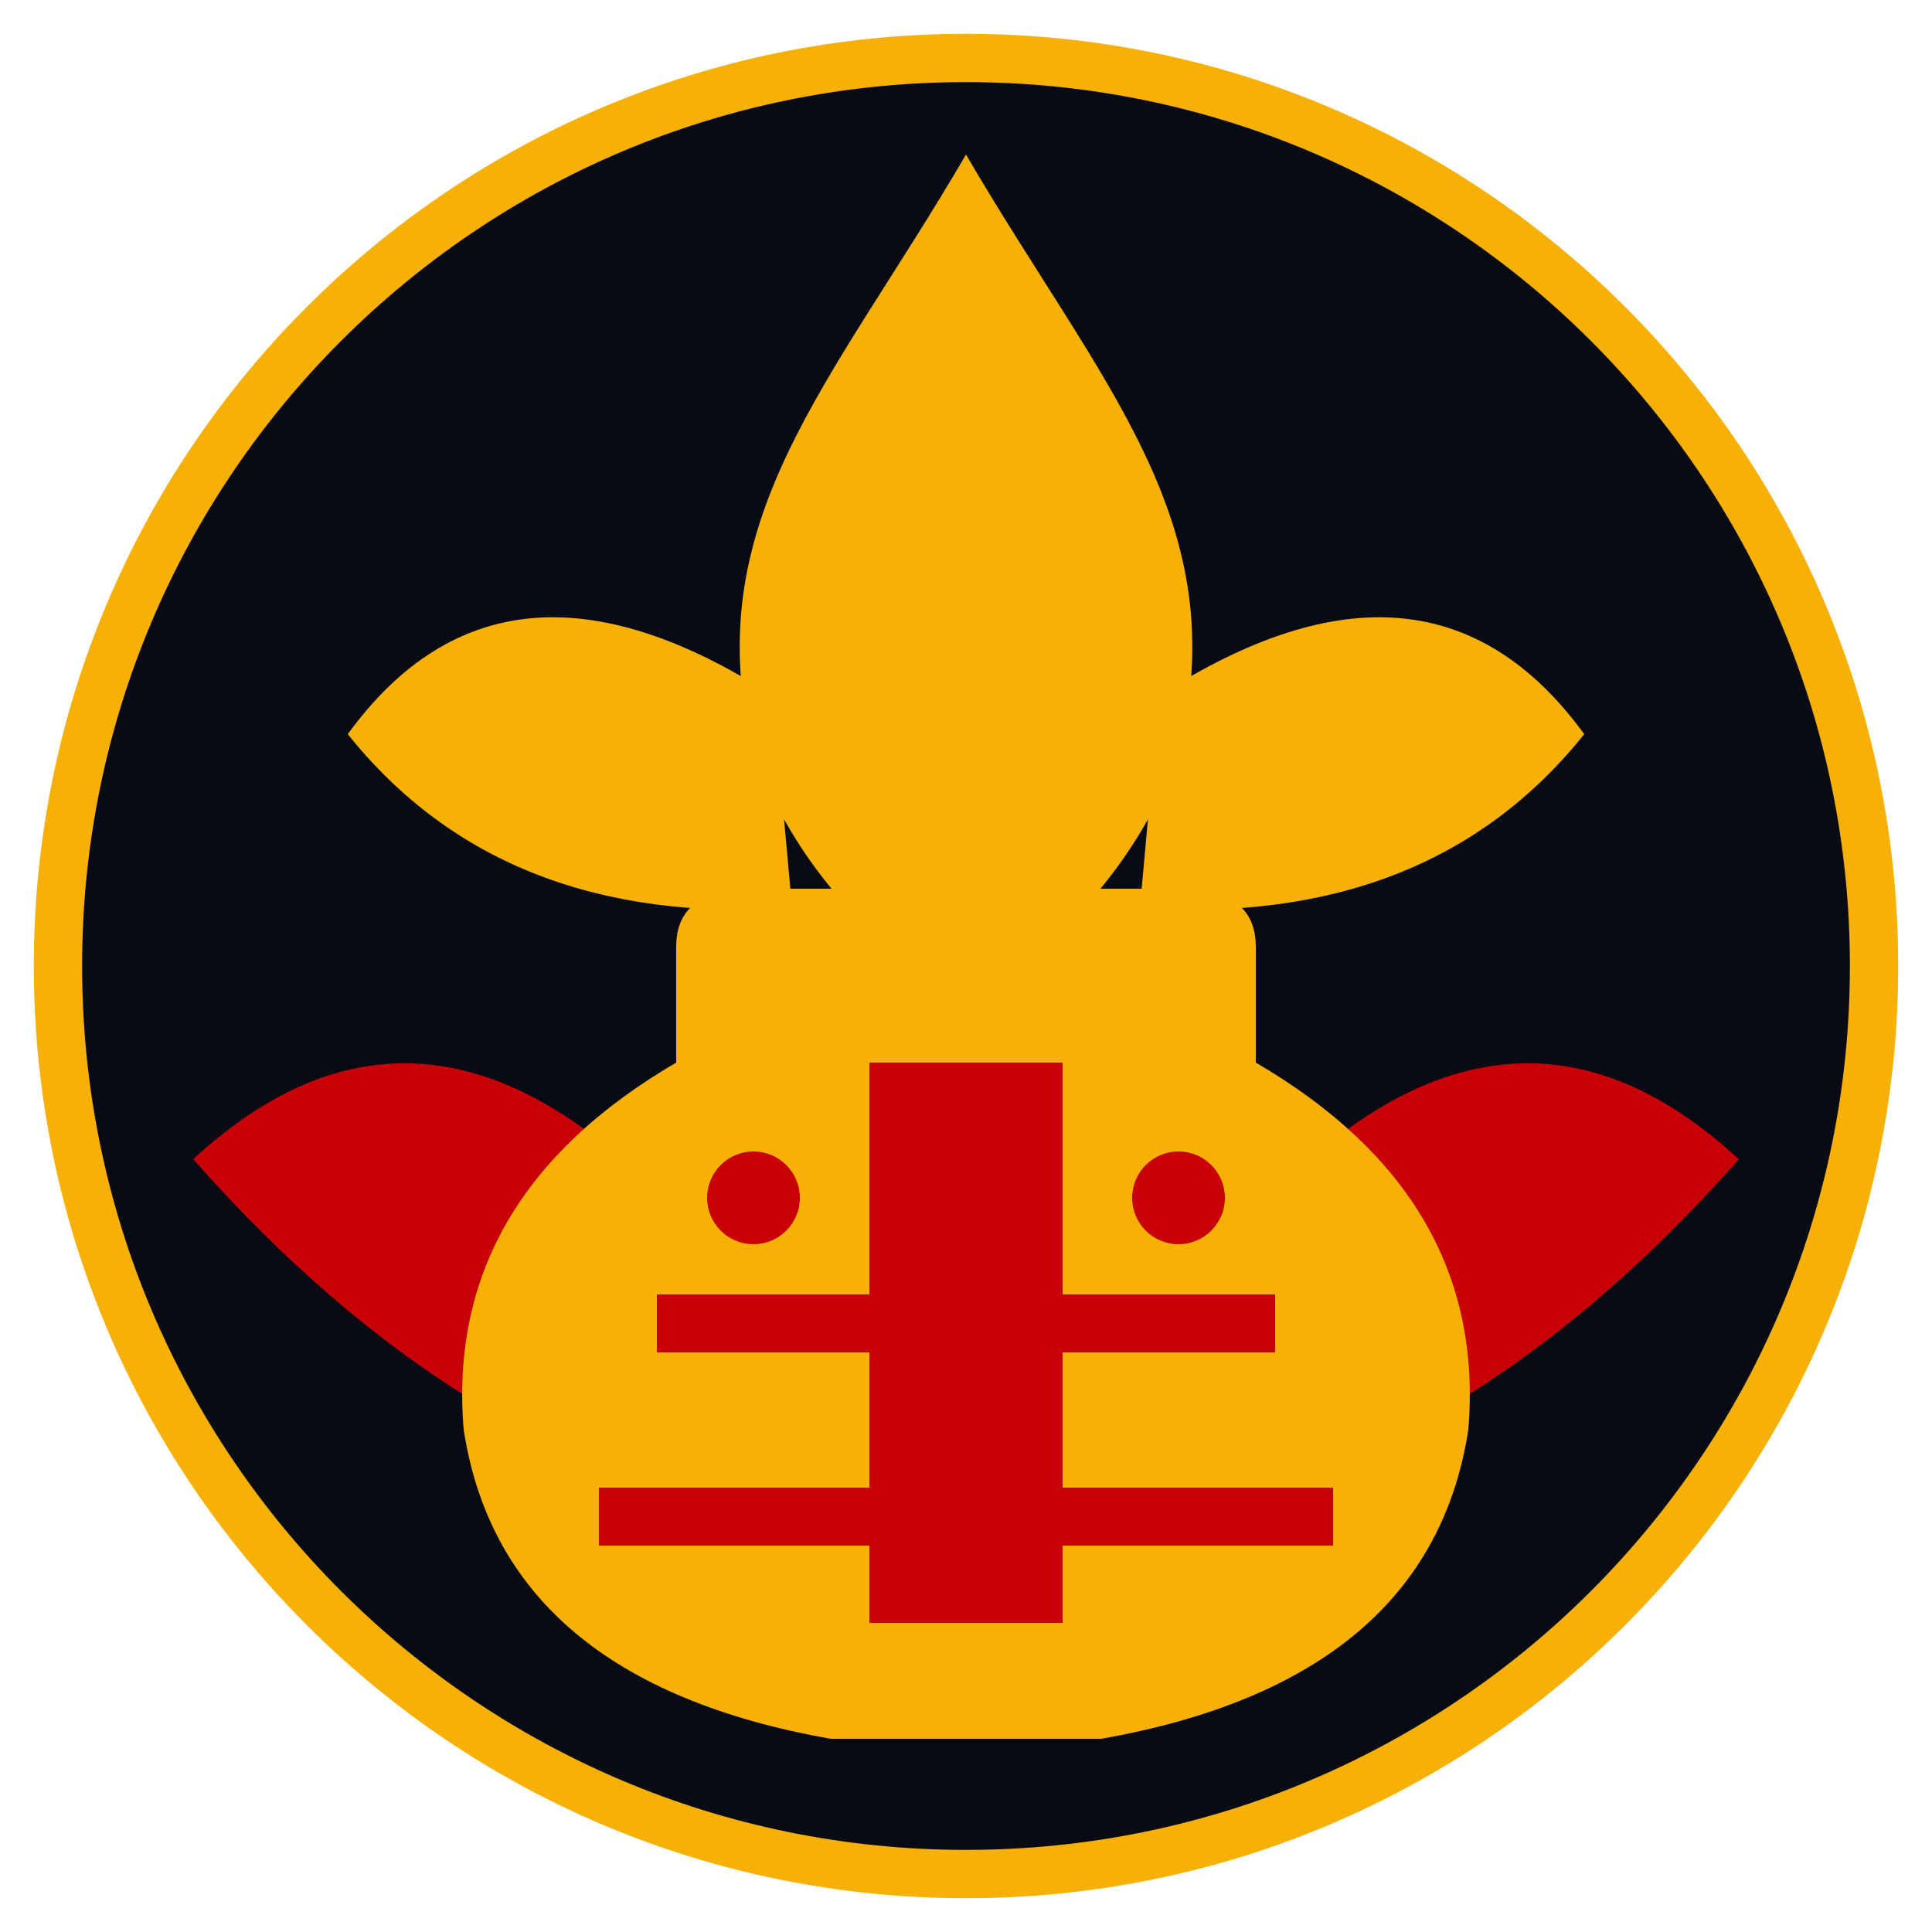
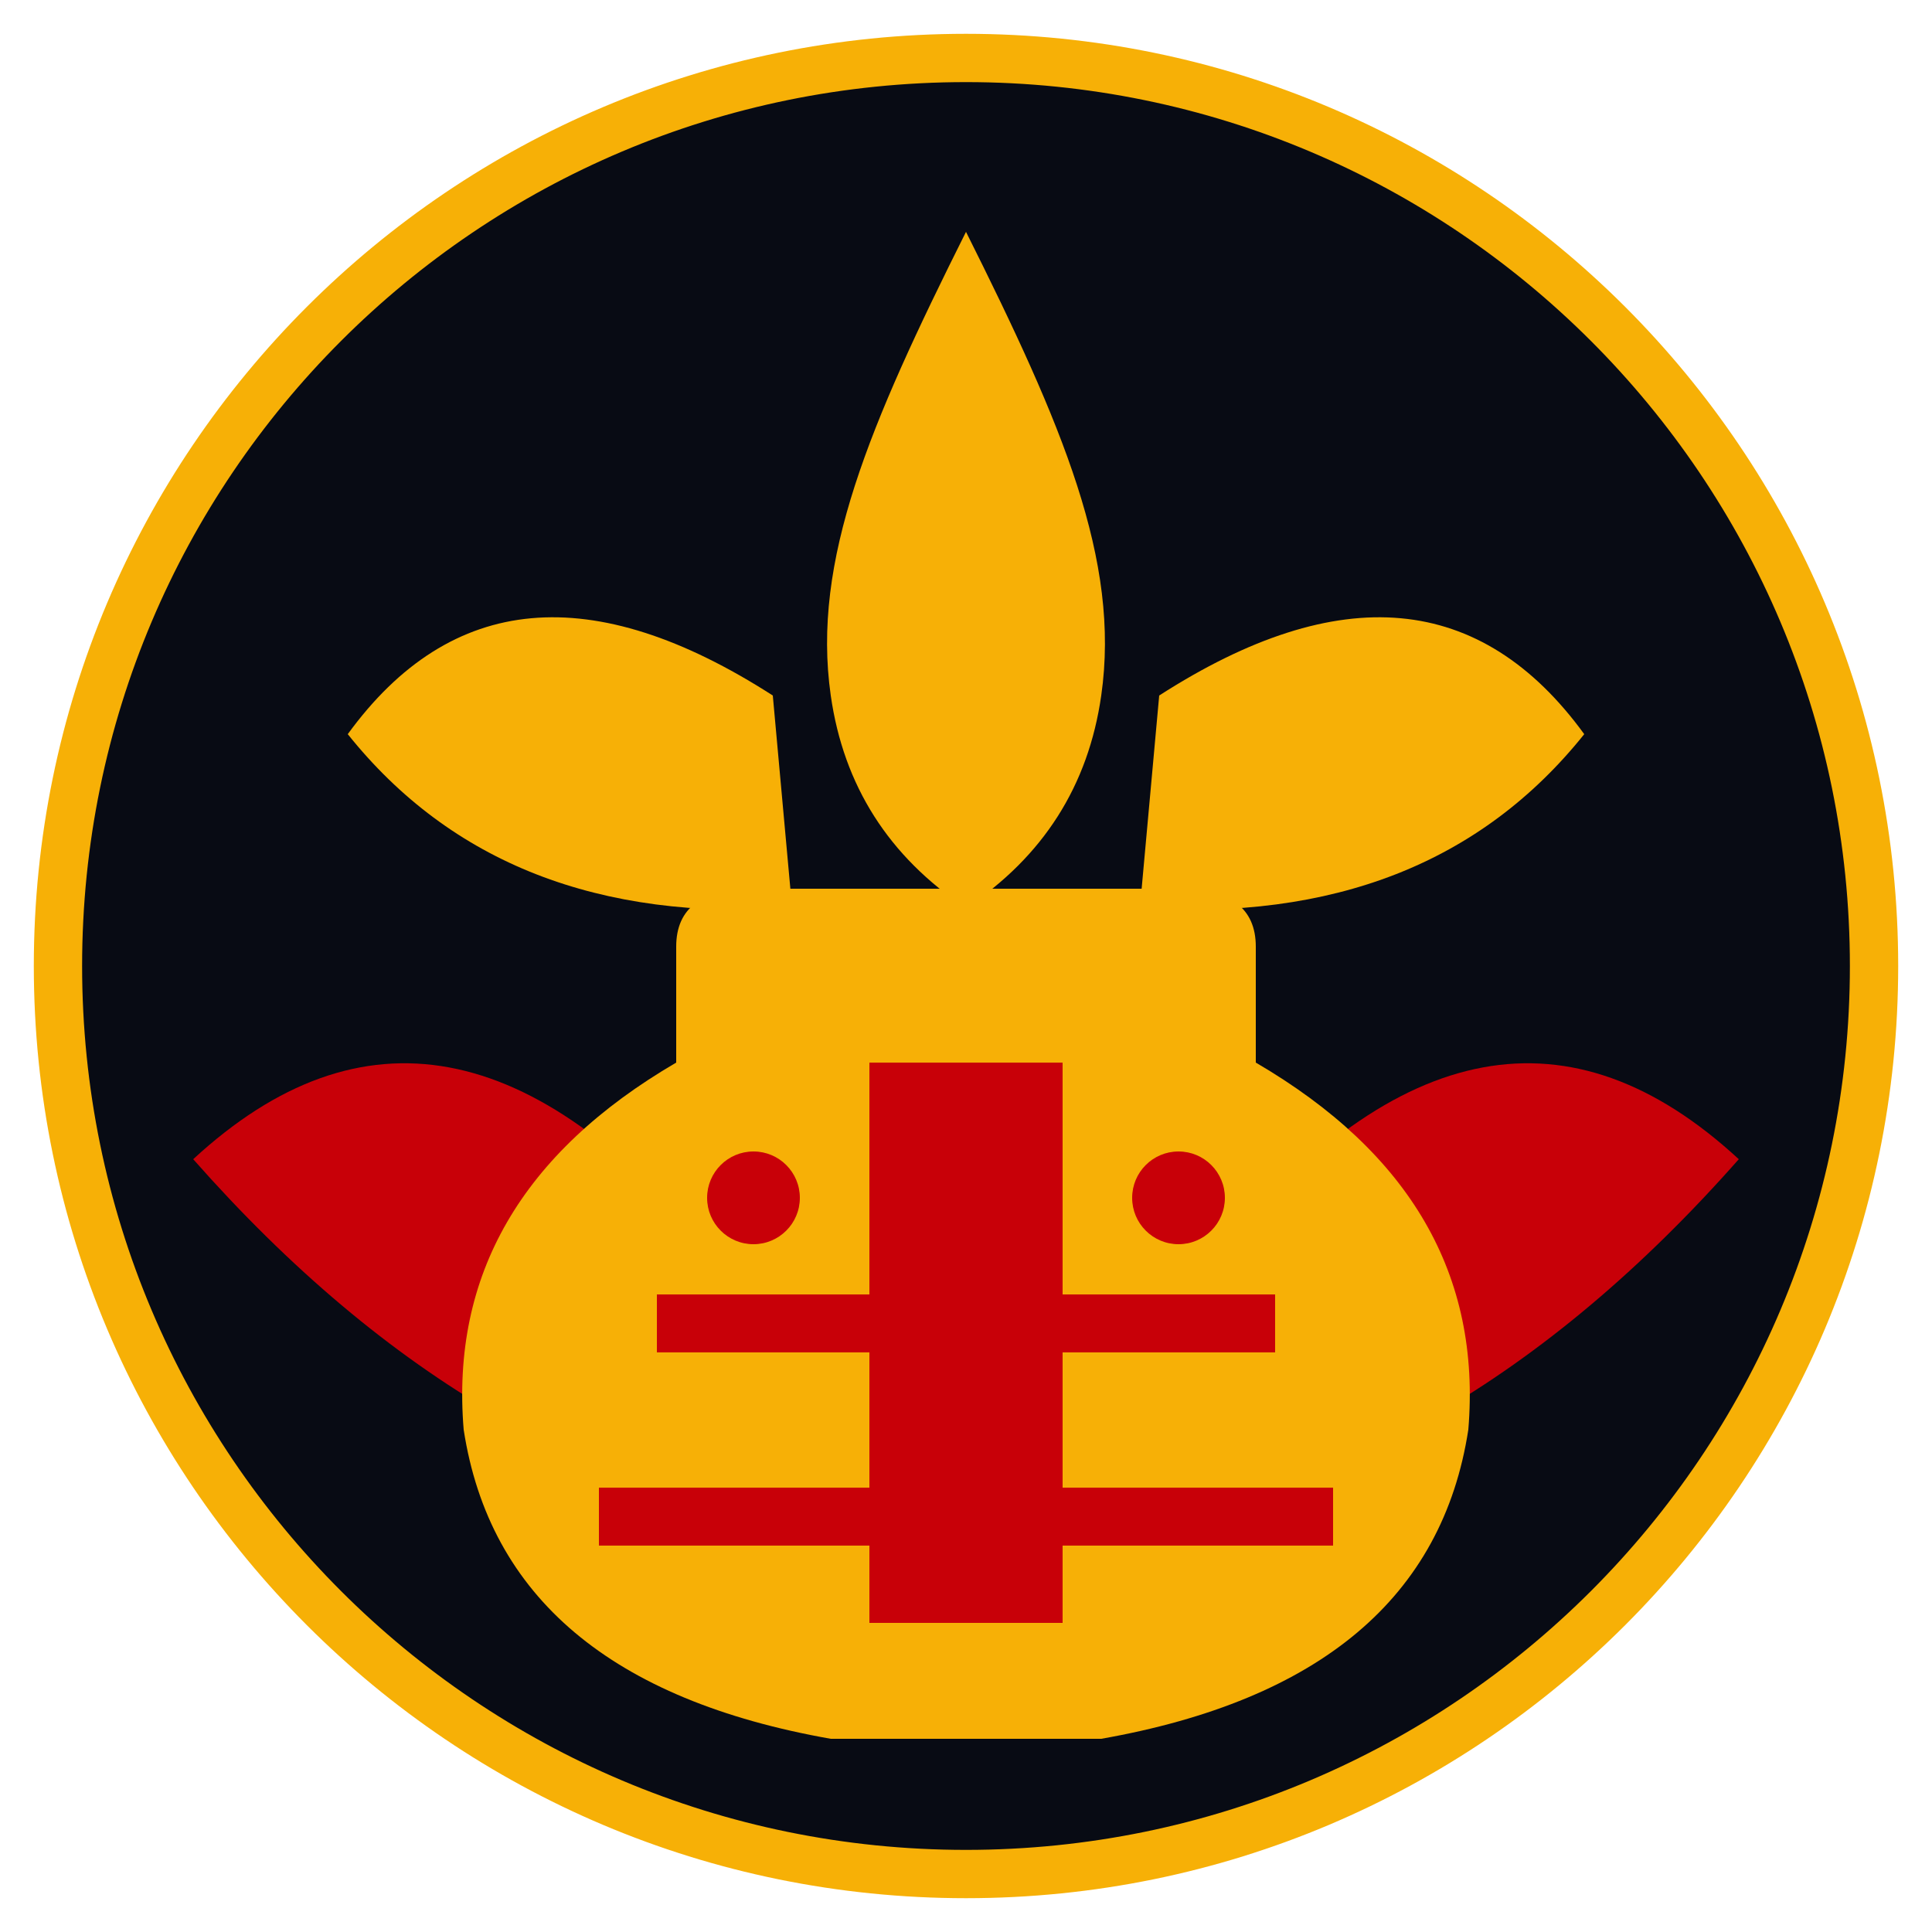
<svg xmlns="http://www.w3.org/2000/svg" viewBox="0 0 100 100" width="100" height="100">
  <circle cx="50" cy="50" r="47" fill="#080b14" stroke="#f7b006" stroke-width="2.5" />
  <g stroke-linejoin="round" stroke-linecap="round">
    <path fill="#c80008" d="M10 60 Q23 48 37 65 L43 79 Q25 77 10 60Z" />
    <path fill="#c80008" d="M90 60 Q77 48 63 65 L57 79 Q75 77 90 60Z" />
-     <path fill="#f7b006" d="M50 8 C43 20 36 27 39 39 Q42 47 50 52 Q58 47 61 39 C64 27 57 20 50 8Z" />
+     <path fill="#f7b006" d="M50 12 C45 22 42 29 43 36 Q44 43 50 47 Q56 43 57 36 C58 29 55 22 50 12Z" />
    <path fill="#f7b006" d="M40 36 Q26 27 18 38 Q26 48 41 47Z" />
    <path fill="#f7b006" d="M60 36 Q74 27 82 38 Q74 48 59 47Z" />
    <path fill="#f7b006" d="M35 49 Q35 46 39 46 H61 Q65 46 65 49 V55 Q77 62 76 74 Q74 87 57 90 H43 Q26 87 24 74 Q23 62 35 55Z" />
    <path fill="#c80008" d="M45 55 H55 V84 H45Z" />
    <path fill="#c80008" d="M34 67 H66 V70 H34Z M31 77 H69 V80 H31Z" />
    <circle cx="39" cy="62" r="2.4" fill="#c80008" />
    <circle cx="61" cy="62" r="2.4" fill="#c80008" />
  </g>
</svg>
